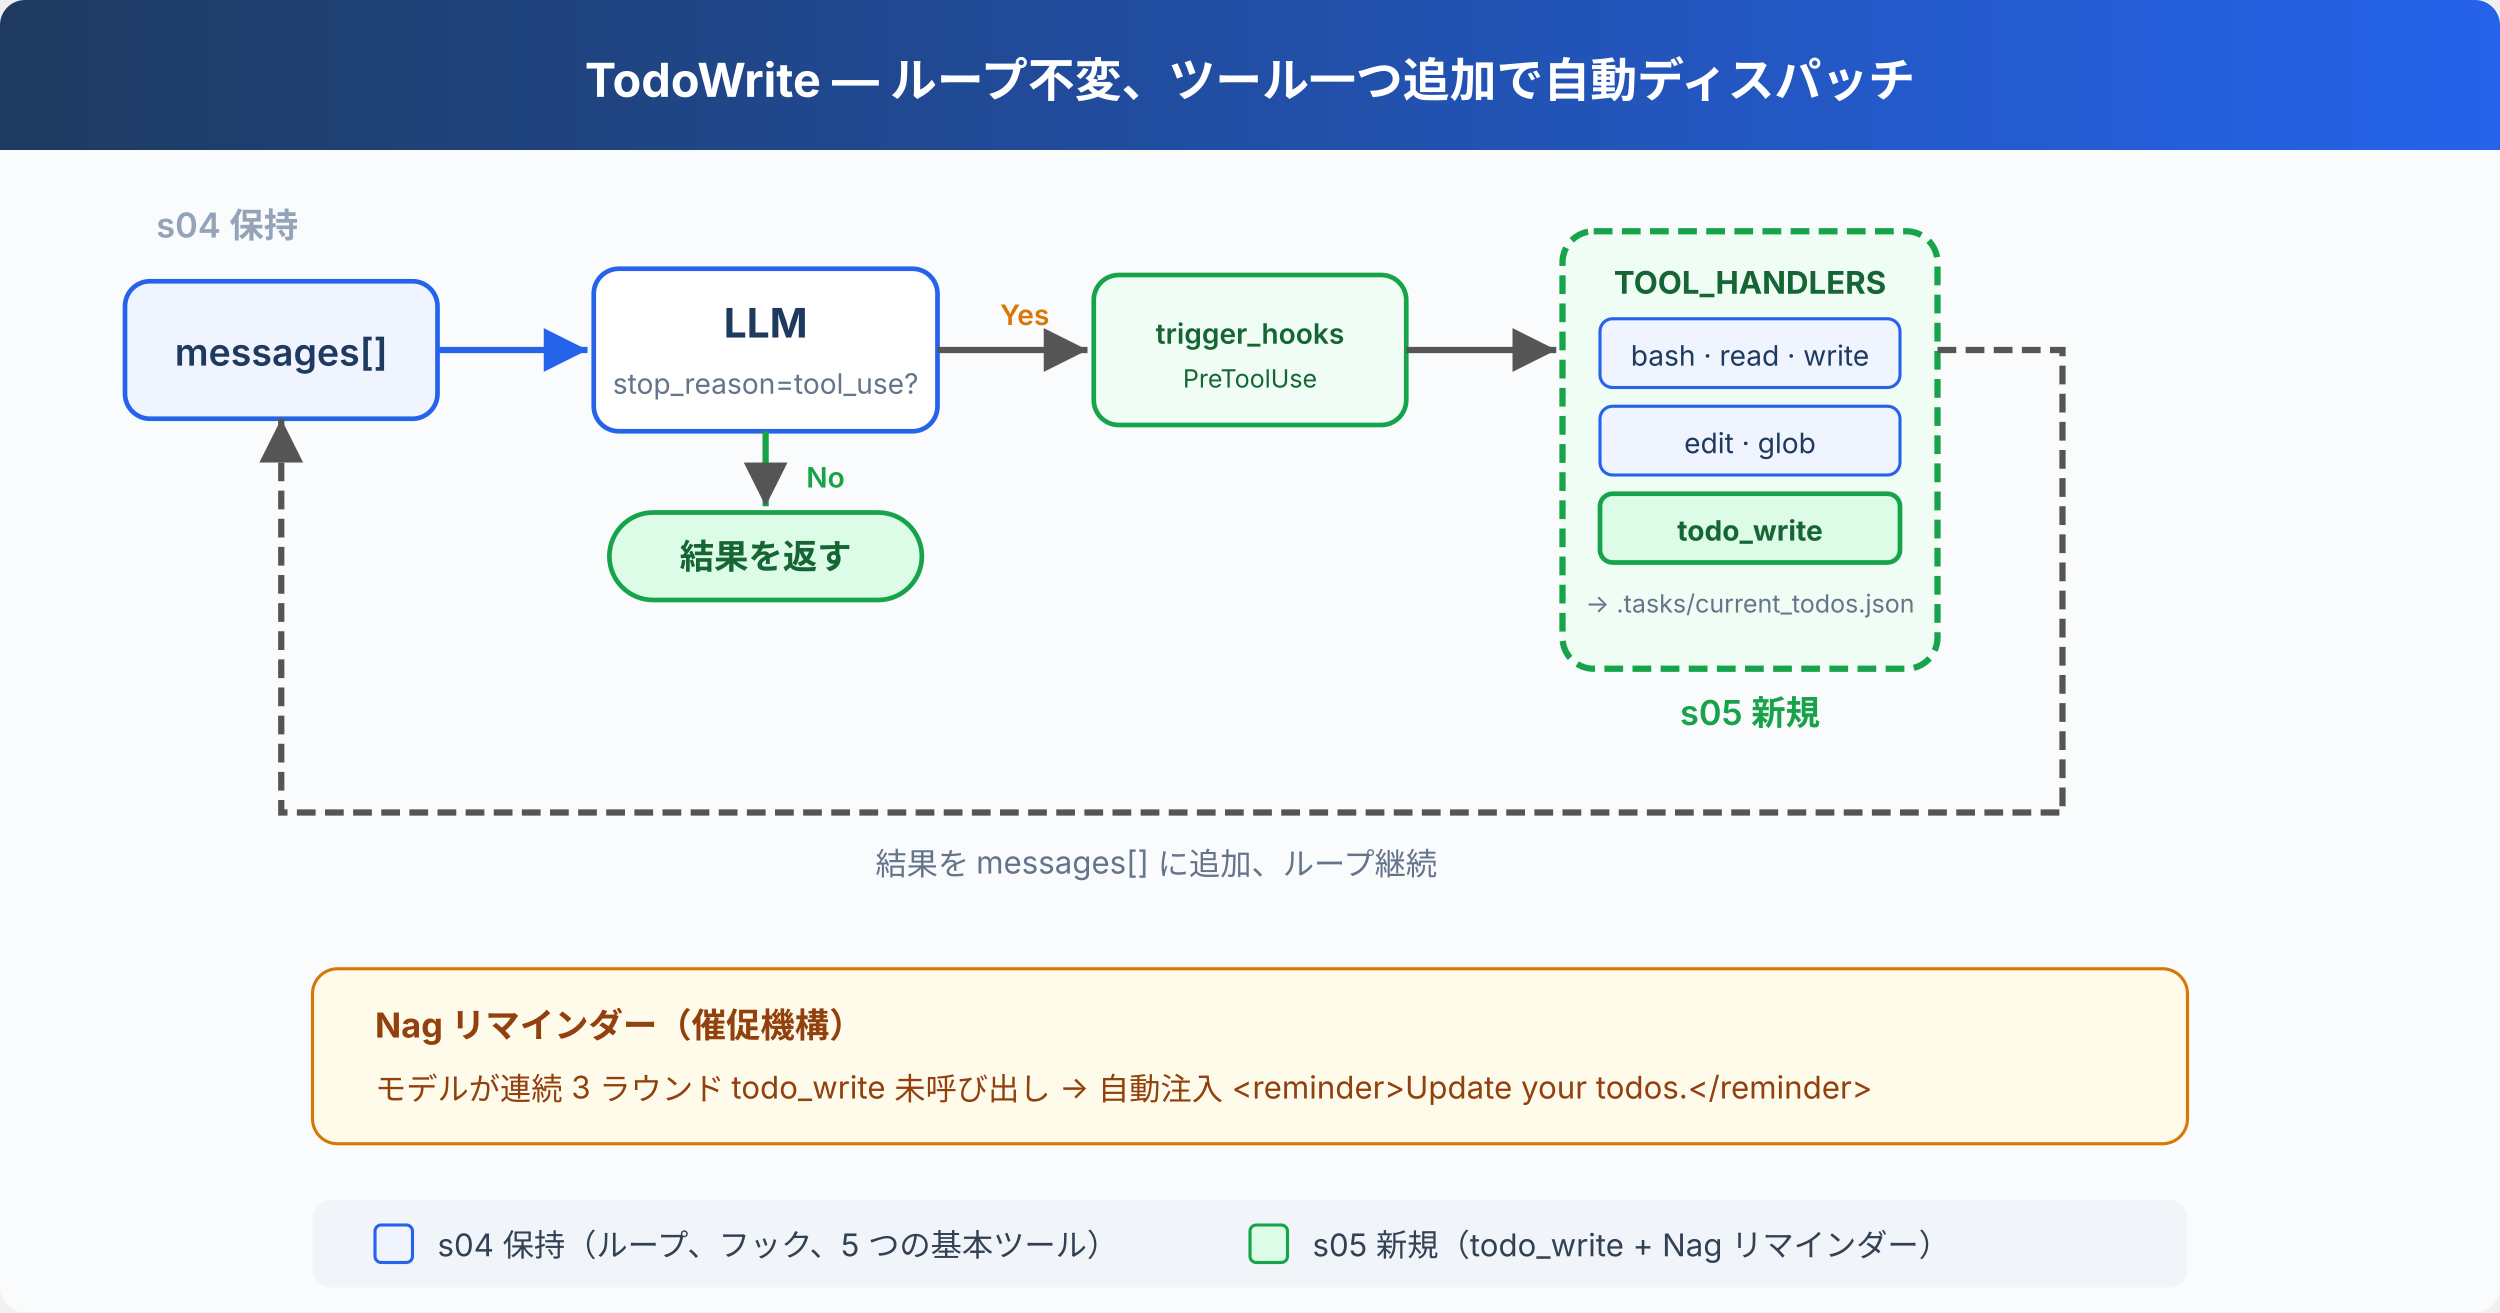
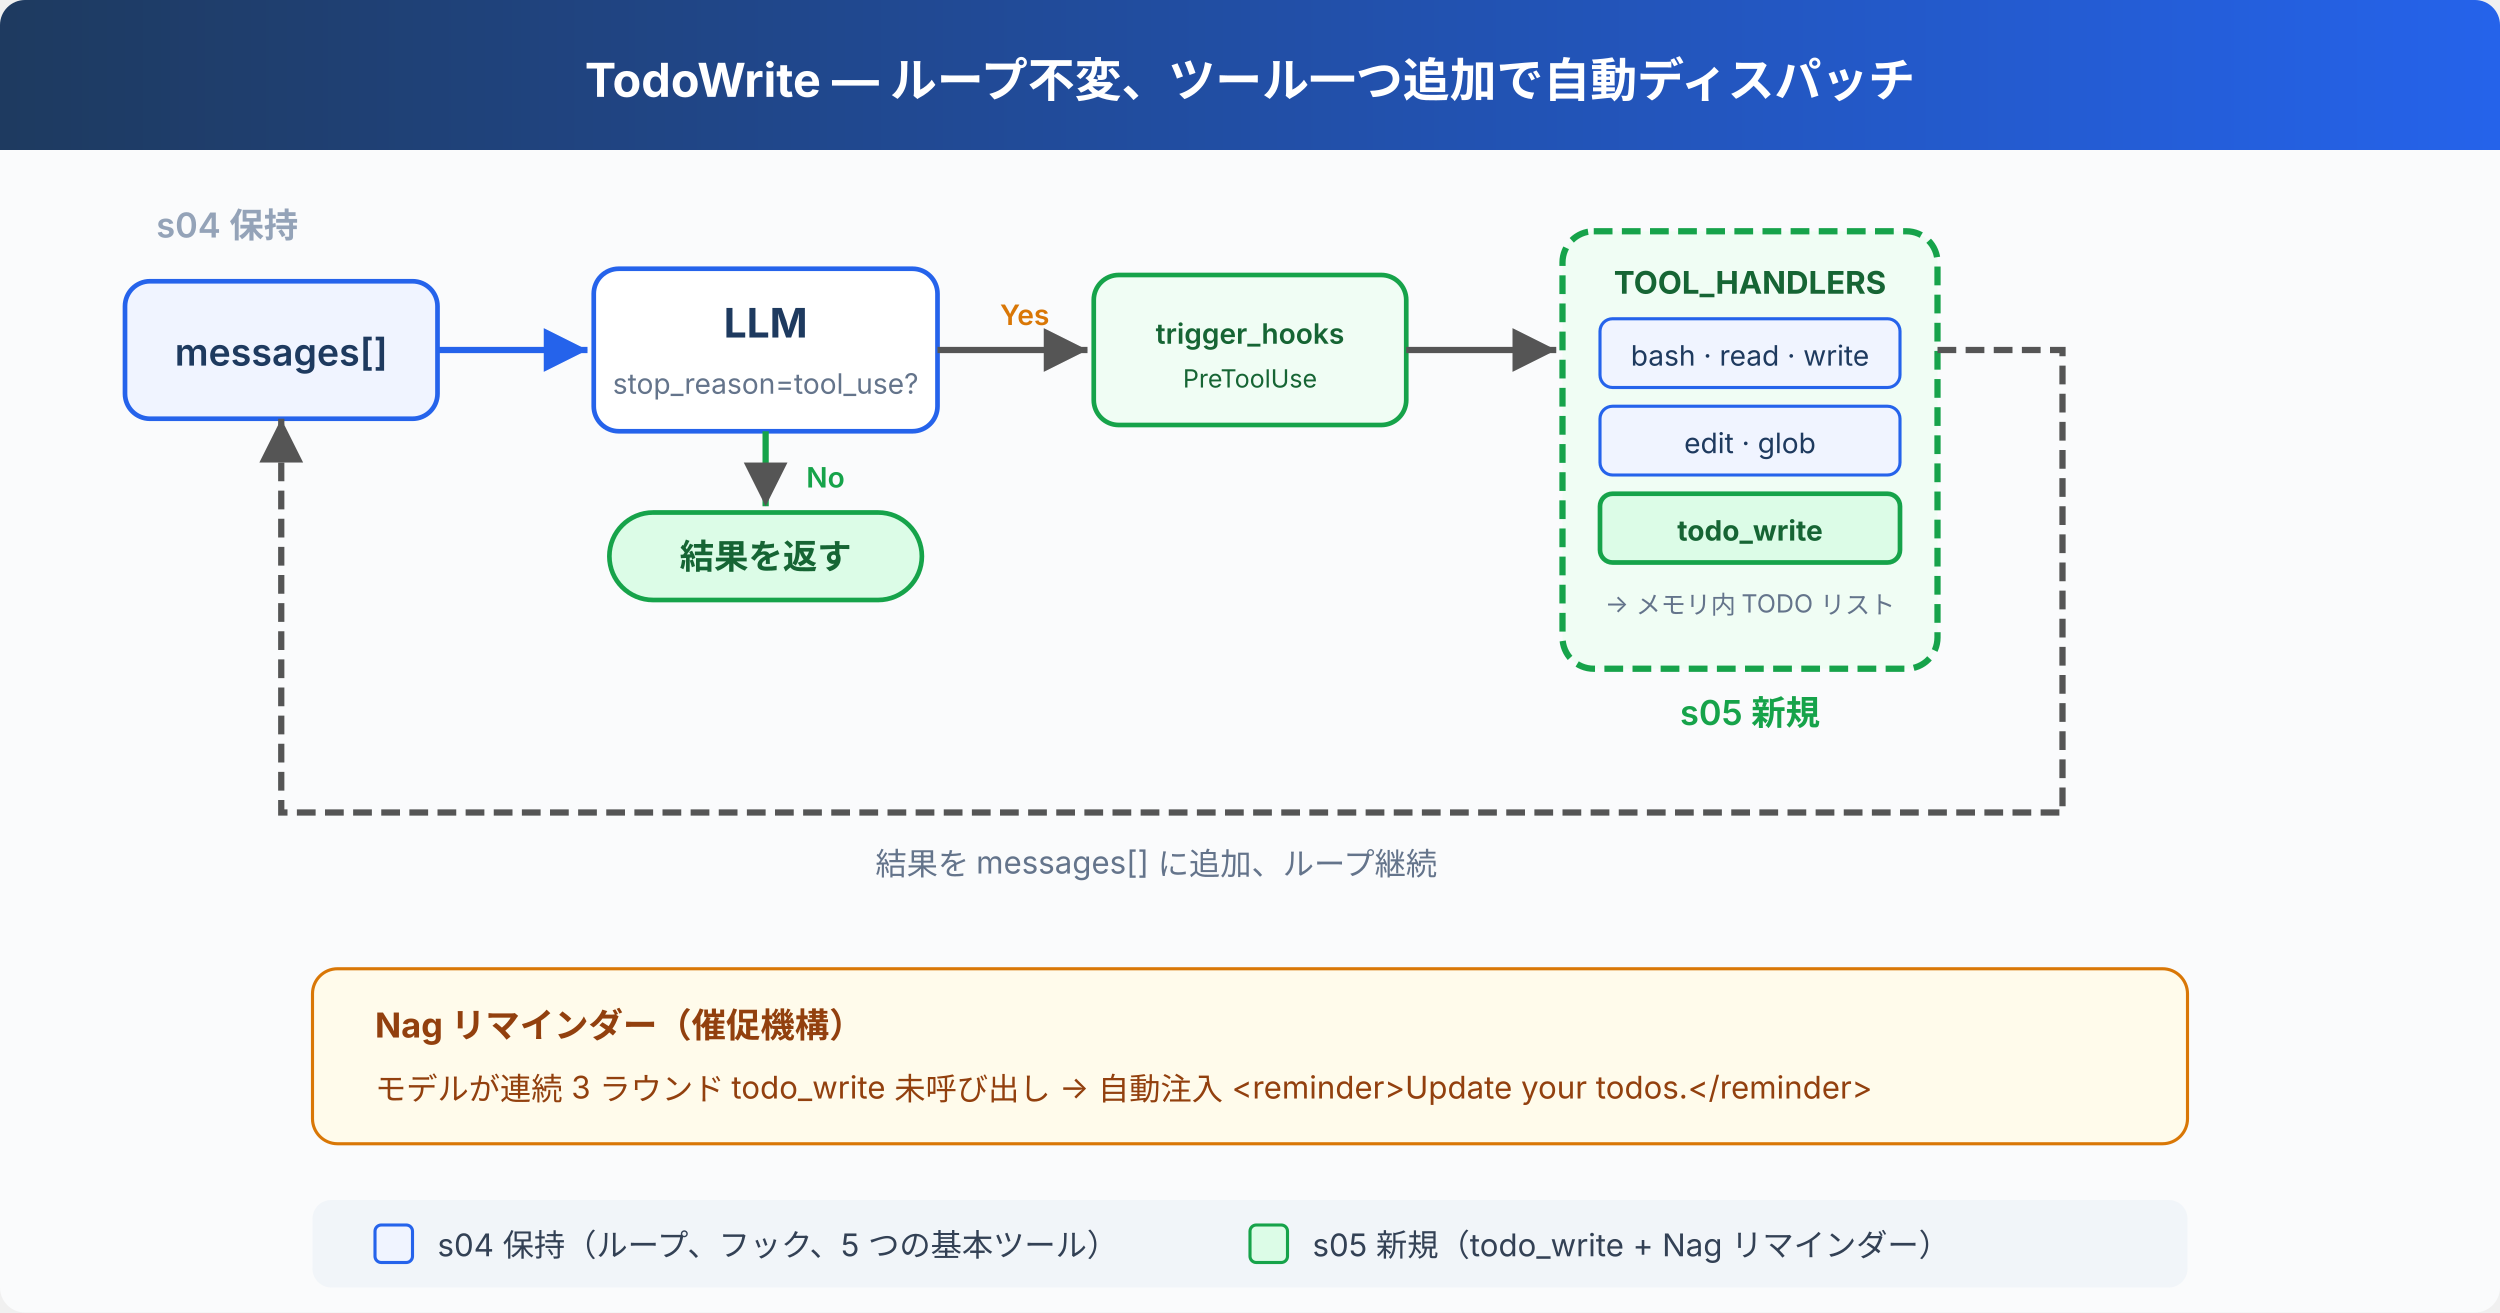
<svg xmlns="http://www.w3.org/2000/svg" viewBox="0 0 800 420" font-family="system-ui, -apple-system, sans-serif">
  <defs>
    <marker id="arrow" viewBox="0 0 10 10" refX="10" refY="5" markerWidth="7" markerHeight="7" orient="auto-start-reverse">
      <path d="M 0 0 L 10 5 L 0 10 z" fill="#555" />
    </marker>
    <marker id="arrow-blue" viewBox="0 0 10 10" refX="10" refY="5" markerWidth="7" markerHeight="7" orient="auto-start-reverse">
      <path d="M 0 0 L 10 5 L 0 10 z" fill="#2563eb" />
    </marker>
    <marker id="arrow-green" viewBox="0 0 10 10" refX="10" refY="5" markerWidth="7" markerHeight="7" orient="auto-start-reverse">
      <path d="M 0 0 L 10 5 L 0 10 z" fill="#16a34a" />
    </marker>
    <linearGradient id="header" x1="0" y1="0" x2="1" y2="0">
      <stop offset="0%" stop-color="#1e3a5f" />
      <stop offset="100%" stop-color="#2563eb" />
    </linearGradient>
  </defs>
  <rect width="800" height="420" fill="#fafbfc" rx="8" />
  <rect x="0" y="0" width="800" height="48" fill="url(#header)" rx="8" />
  <rect x="0" y="40" width="800" height="8" fill="url(#header)" />
  <text x="400" y="31" fill="#fff" font-size="15" font-weight="700" text-anchor="middle">TodoWrite — ループ不変、ツール一つ追加で自動ディスパッチ</text>
  <text x="50" y="76" fill="#94a3b8" font-size="11" font-weight="600">s04 保持</text>
  <rect x="40" y="90" width="100" height="44" rx="8" fill="#f0f4ff" stroke="#2563eb" stroke-width="1.5" />
  <text x="90" y="117" fill="#1e3a5f" font-size="12" font-weight="600" text-anchor="middle">messages[]</text>
  <line x1="140" y1="112" x2="188" y2="112" stroke="#2563eb" stroke-width="2" marker-end="url(#arrow-blue)" />
  <rect x="190" y="86" width="110" height="52" rx="8" fill="#fff" stroke="#2563eb" stroke-width="1.5" />
  <text x="245" y="108" fill="#1e3a5f" font-size="13" font-weight="700" text-anchor="middle">LLM</text>
  <text x="245" y="126" fill="#64748b" font-size="9" text-anchor="middle">stop_reason=tool_use?</text>
  <line x1="245" y1="138" x2="245" y2="162" stroke="#16a34a" stroke-width="2" marker-end="url(#arrow)" />
  <text x="258" y="156" fill="#16a34a" font-size="9" font-weight="600">No</text>
  <rect x="195" y="164" width="100" height="28" rx="14" fill="#dcfce7" stroke="#16a34a" stroke-width="1.5" />
  <text x="245" y="182" fill="#166534" font-size="11" font-weight="600" text-anchor="middle">結果を返す</text>
  <line x1="300" y1="112" x2="348" y2="112" stroke="#555" stroke-width="2" marker-end="url(#arrow)" />
  <text x="320" y="104" fill="#d97706" font-size="9" font-weight="600">Yes</text>
  <rect x="350" y="88" width="100" height="48" rx="8" fill="#f0fdf4" stroke="#16a34a" stroke-width="1.5" />
  <text x="400" y="110" fill="#166534" font-size="9" font-weight="600" text-anchor="middle">trigger_hooks</text>
  <text x="400" y="124" fill="#166534" font-size="8" text-anchor="middle">PreToolUse</text>
  <line x1="450" y1="112" x2="498" y2="112" stroke="#555" stroke-width="2" marker-end="url(#arrow)" />
  <rect x="500" y="74" width="120" height="140" rx="10" fill="#f0fdf4" stroke="#16a34a" stroke-width="2" stroke-dasharray="6,3" />
  <text x="560" y="94" fill="#166534" font-size="10" font-weight="700" text-anchor="middle">TOOL_HANDLERS</text>
  <rect x="512" y="102" width="96" height="22" rx="4" fill="#f0f4ff" stroke="#2563eb" stroke-width="1" />
  <text x="560" y="117" fill="#1e3a5f" font-size="9" text-anchor="middle">bash · read · write</text>
  <rect x="512" y="130" width="96" height="22" rx="4" fill="#f0f4ff" stroke="#2563eb" stroke-width="1" />
  <text x="560" y="145" fill="#1e3a5f" font-size="9" text-anchor="middle">edit · glob</text>
  <rect x="512" y="158" width="96" height="22" rx="4" fill="#dcfce7" stroke="#16a34a" stroke-width="1.5" />
  <text x="560" y="173" fill="#166534" font-size="9" font-weight="700" text-anchor="middle">todo_write</text>
  <text x="560" y="232" fill="#16a34a" font-size="11" font-weight="600" text-anchor="middle">s05 新規</text>
-   <text x="560" y="196" fill="#64748b" font-size="8" text-anchor="middle">→ .tasks/current_todos.json</text>
+   <text x="560" y="196" fill="#64748b" font-size="8" text-anchor="middle">→ メモリ内 TODO リスト</text>
  <path d="M 620 112 L 660 112 L 660 260 L 90 260 L 90 134" fill="none" stroke="#555" stroke-width="2" marker-end="url(#arrow)" stroke-dasharray="6,3" />
  <text x="370" y="280" fill="#64748b" font-size="10" text-anchor="middle">結果を messages[] に追加、ループ継続</text>
  <rect x="100" y="310" width="600" height="56" rx="8" fill="#fffbeb" stroke="#d97706" stroke-width="1" />
  <text x="120" y="332" fill="#92400e" font-size="11" font-weight="700">Nag リマインダー（催促機構）</text>
  <text x="120" y="352" fill="#92400e" font-size="10">モデルが連続 3 ラウンド todo_write 未呼び出し → 自動注入 &lt;reminder&gt;Update your todos.&lt;/reminder&gt;</text>
  <rect x="100" y="384" width="600" height="28" rx="6" fill="#f1f5f9" />
  <rect x="120" y="392" width="12" height="12" rx="2" fill="#f0f4ff" stroke="#2563eb" stroke-width="1" />
  <text x="140" y="402" fill="#334155" font-size="10">s04 保持（ループ、フック、5 つの基本ツール）</text>
  <rect x="400" y="392" width="12" height="12" rx="2" fill="#dcfce7" stroke="#16a34a" stroke-width="1" />
  <text x="420" y="402" fill="#334155" font-size="10">s05 新規（todo_write + Nag リマインダー）</text>
</svg>
